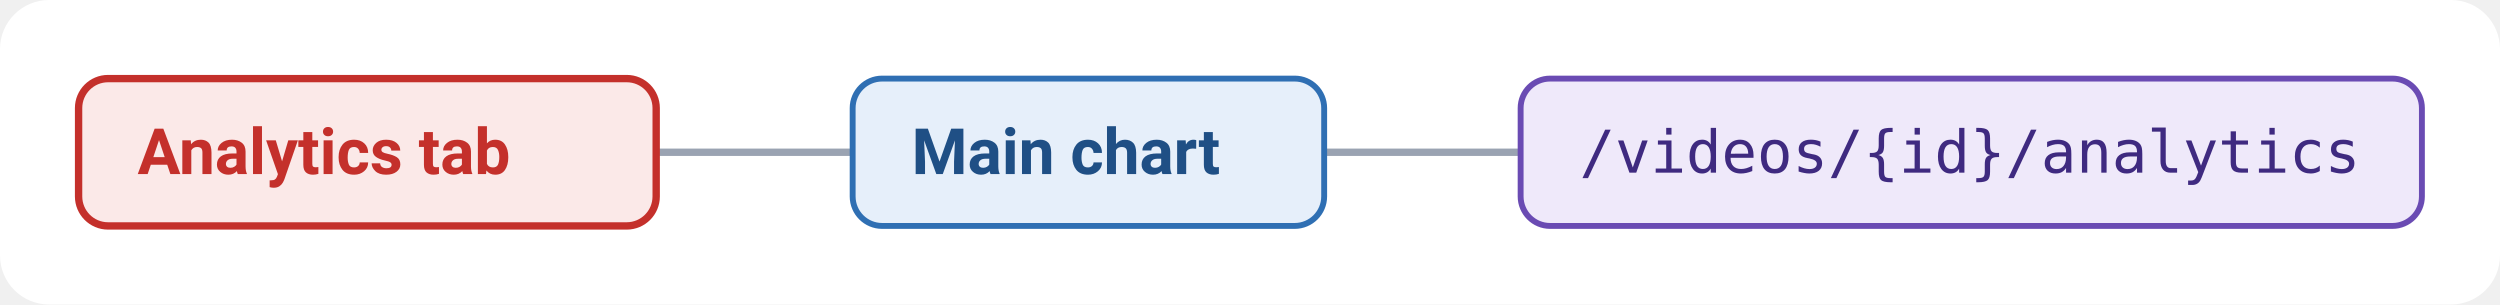
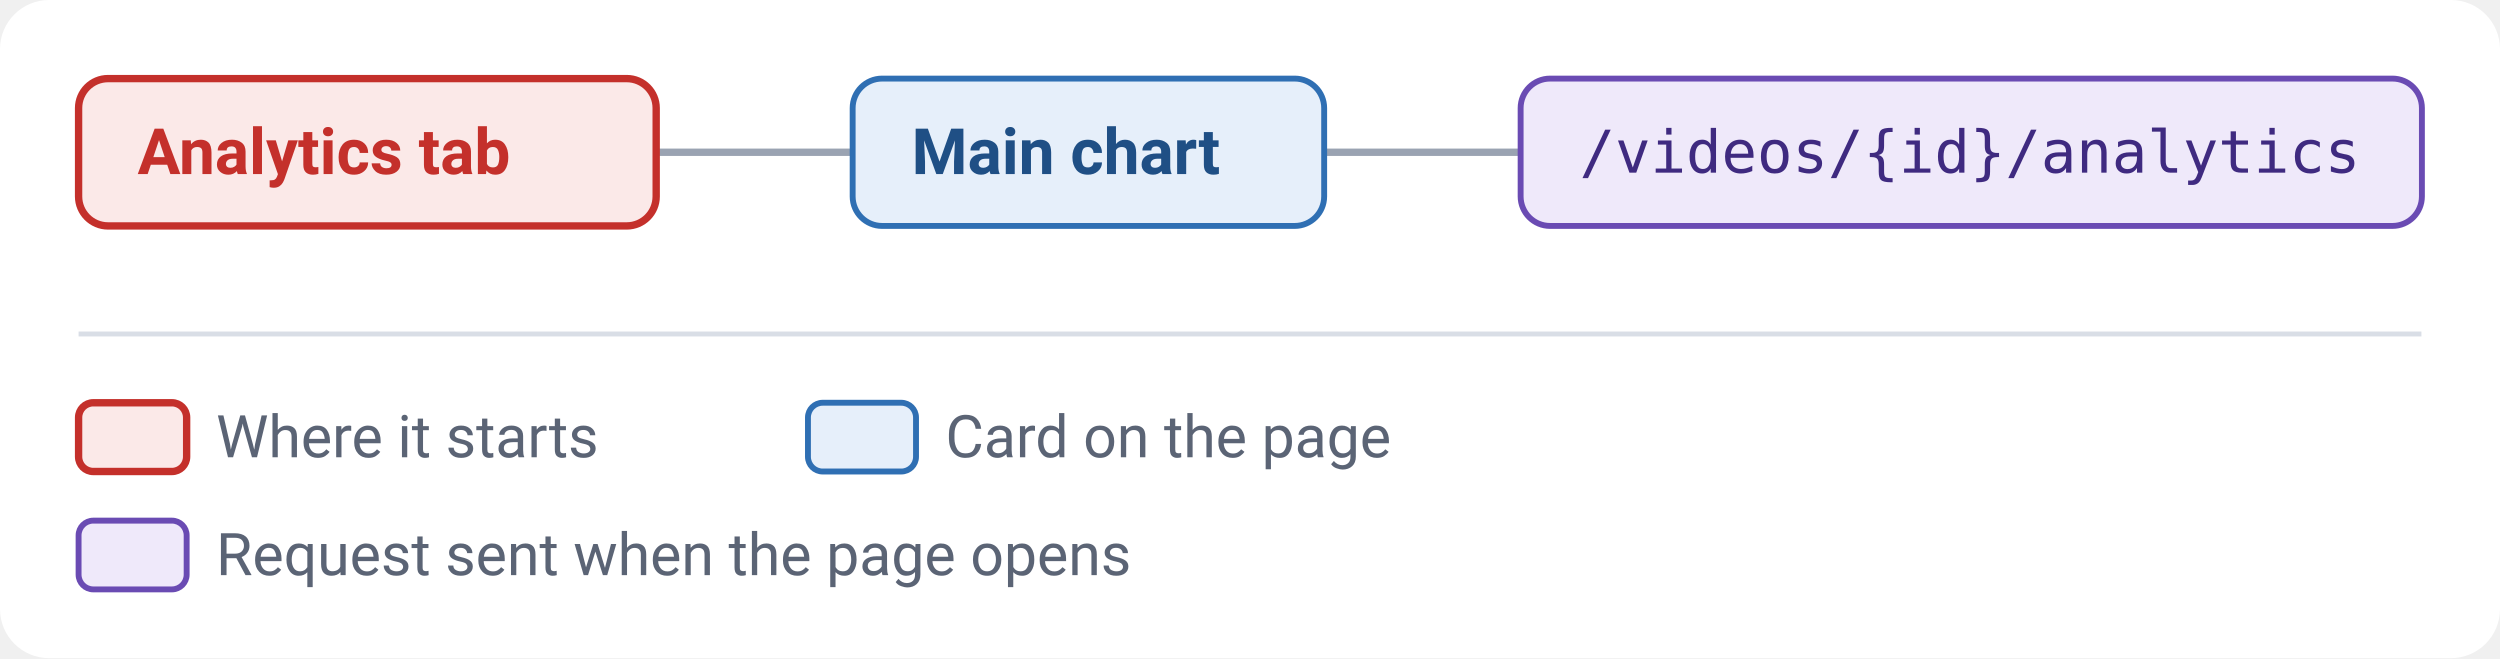
- <svg xmlns="http://www.w3.org/2000/svg" width="509" height="62" viewBox="0 0 509 62" role="img" aria-label="Routes used by the video Analytics tab">
+ <svg xmlns="http://www.w3.org/2000/svg" width="509" height="134" viewBox="0 0 509 134" role="img" aria-label="Routes used by the video Analytics tab">
  <style>
  .bg { fill: #ffffff; }
  text { font-family: system-ui, -apple-system, "Segoe UI", Roboto, Arial, sans-serif; font-size: 13px; dominant-baseline: central; }
  .mono { font-family: ui-monospace, SFMono-Regular, Menlo, Consolas, monospace; font-size: 12px; }
  .edge { fill: none; stroke: #9aa3b2; stroke-width: 1.5; }
  .edge-label { font-size: 11.5px; font-style: italic; fill: #5b6475; }
  .root rect { fill: #fbe9e8; stroke: #c4302b; stroke-width: 1.5; } .root text { fill: #c4302b; font-weight: 700; }
  .card rect { fill: #e6effa; stroke: #2f6fb3; stroke-width: 1.2; } .card text { fill: #1f4f85; font-weight: 600; }
  .sub rect { fill: #f3f7fc; stroke: #7da3cf; stroke-width: 1; stroke-dasharray: 4 3; } .sub text { fill: #1f4f85; }
  .ep rect { fill: #efe9fa; stroke: #6a4bb3; stroke-width: 1.2; } .ep text { fill: #3f2a80; }
  .ep-tab rect { fill: #fff4d6; stroke: #b08b3a; stroke-width: 1.2; stroke-dasharray: 5 3; } .ep-tab text { fill: #6b4f00; }
  .ep-after rect { fill: #ffffff; stroke: #6a4bb3; stroke-width: 1.2; stroke-dasharray: 5 3; } .ep-after text { fill: #3f2a80; }
  @media (prefers-color-scheme: dark) {
    .bg { fill: #1a1f27; } .edge { stroke: #5b6475; } .edge-label { fill: #9aa3b2; }
    .root rect { fill: #3a1e1d; stroke: #ff6b63; } .root text { fill: #ff8a80; }
    .card rect { fill: #1b2a3d; stroke: #7db3ef; } .card text { fill: #a9cdf5; }
    .sub rect { fill: #17212e; stroke: #4f79a8; } .sub text { fill: #a9cdf5; }
    .ep rect { fill: #2a2340; stroke: #b9a2f5; } .ep text { fill: #d6c9fb; }
    .ep-tab rect { fill: #362d12; stroke: #c9a24a; } .ep-tab text { fill: #f2d98a; }
    .ep-after rect { fill: #1a1f27; stroke: #b9a2f5; } .ep-after text { fill: #d6c9fb; }
  }
+   .legend-text { font-size: 12px; fill: #5b6475; }
+   .legend-rule { stroke: #d9dee6; stroke-width: 1; }
+   @media (prefers-color-scheme: dark) { .legend-text { fill: #9aa3b2; } .legend-rule { stroke: #2f3744; } }
</style>
-   <rect class="bg" width="509" height="62" rx="10" />
+   <rect class="bg" width="509" height="134" rx="10" />
  <path class="edge" d="M269.6,31.0 H287.6 V31.0 H309.6" />
  <path class="edge" d="M133.6,31.0 H151.6 V31.0 H173.6" />
  <g class="ep">
    <rect x="309.6" y="16.0" width="183.5" height="30" rx="6" />
    <text class="mono" x="321.6" y="31.0">/videos/{id}/analytics</text>
  </g>
  <g class="card">
    <rect x="173.6" y="16.0" width="96.0" height="30" rx="6" />
    <text x="185.6" y="31.0">Main chart</text>
  </g>
  <g class="root">
    <rect x="16.0" y="16.0" width="117.6" height="30" rx="6" />
    <text x="28.0" y="31.0">Analytics tab</text>
  </g>
+   <line class="legend-rule" x1="16" y1="68.0" x2="493.0" y2="68.0" />
+   <g class="root">
+     <rect x="16.0" y="82.0" width="22" height="14" rx="3" />
+   </g>
+   <text class="legend-text" x="44.0" y="89.0">Where it starts</text>
+   <g class="card">
+     <rect x="164.5" y="82.0" width="22" height="14" rx="3" />
+   </g>
+   <text class="legend-text" x="192.5" y="89.0">Card on the page</text>
+   <g class="ep">
+     <rect x="16.0" y="106.0" width="22" height="14" rx="3" />
+   </g>
+   <text class="legend-text" x="44.0" y="113.0">Request sent when the page opens</text>
</svg>
